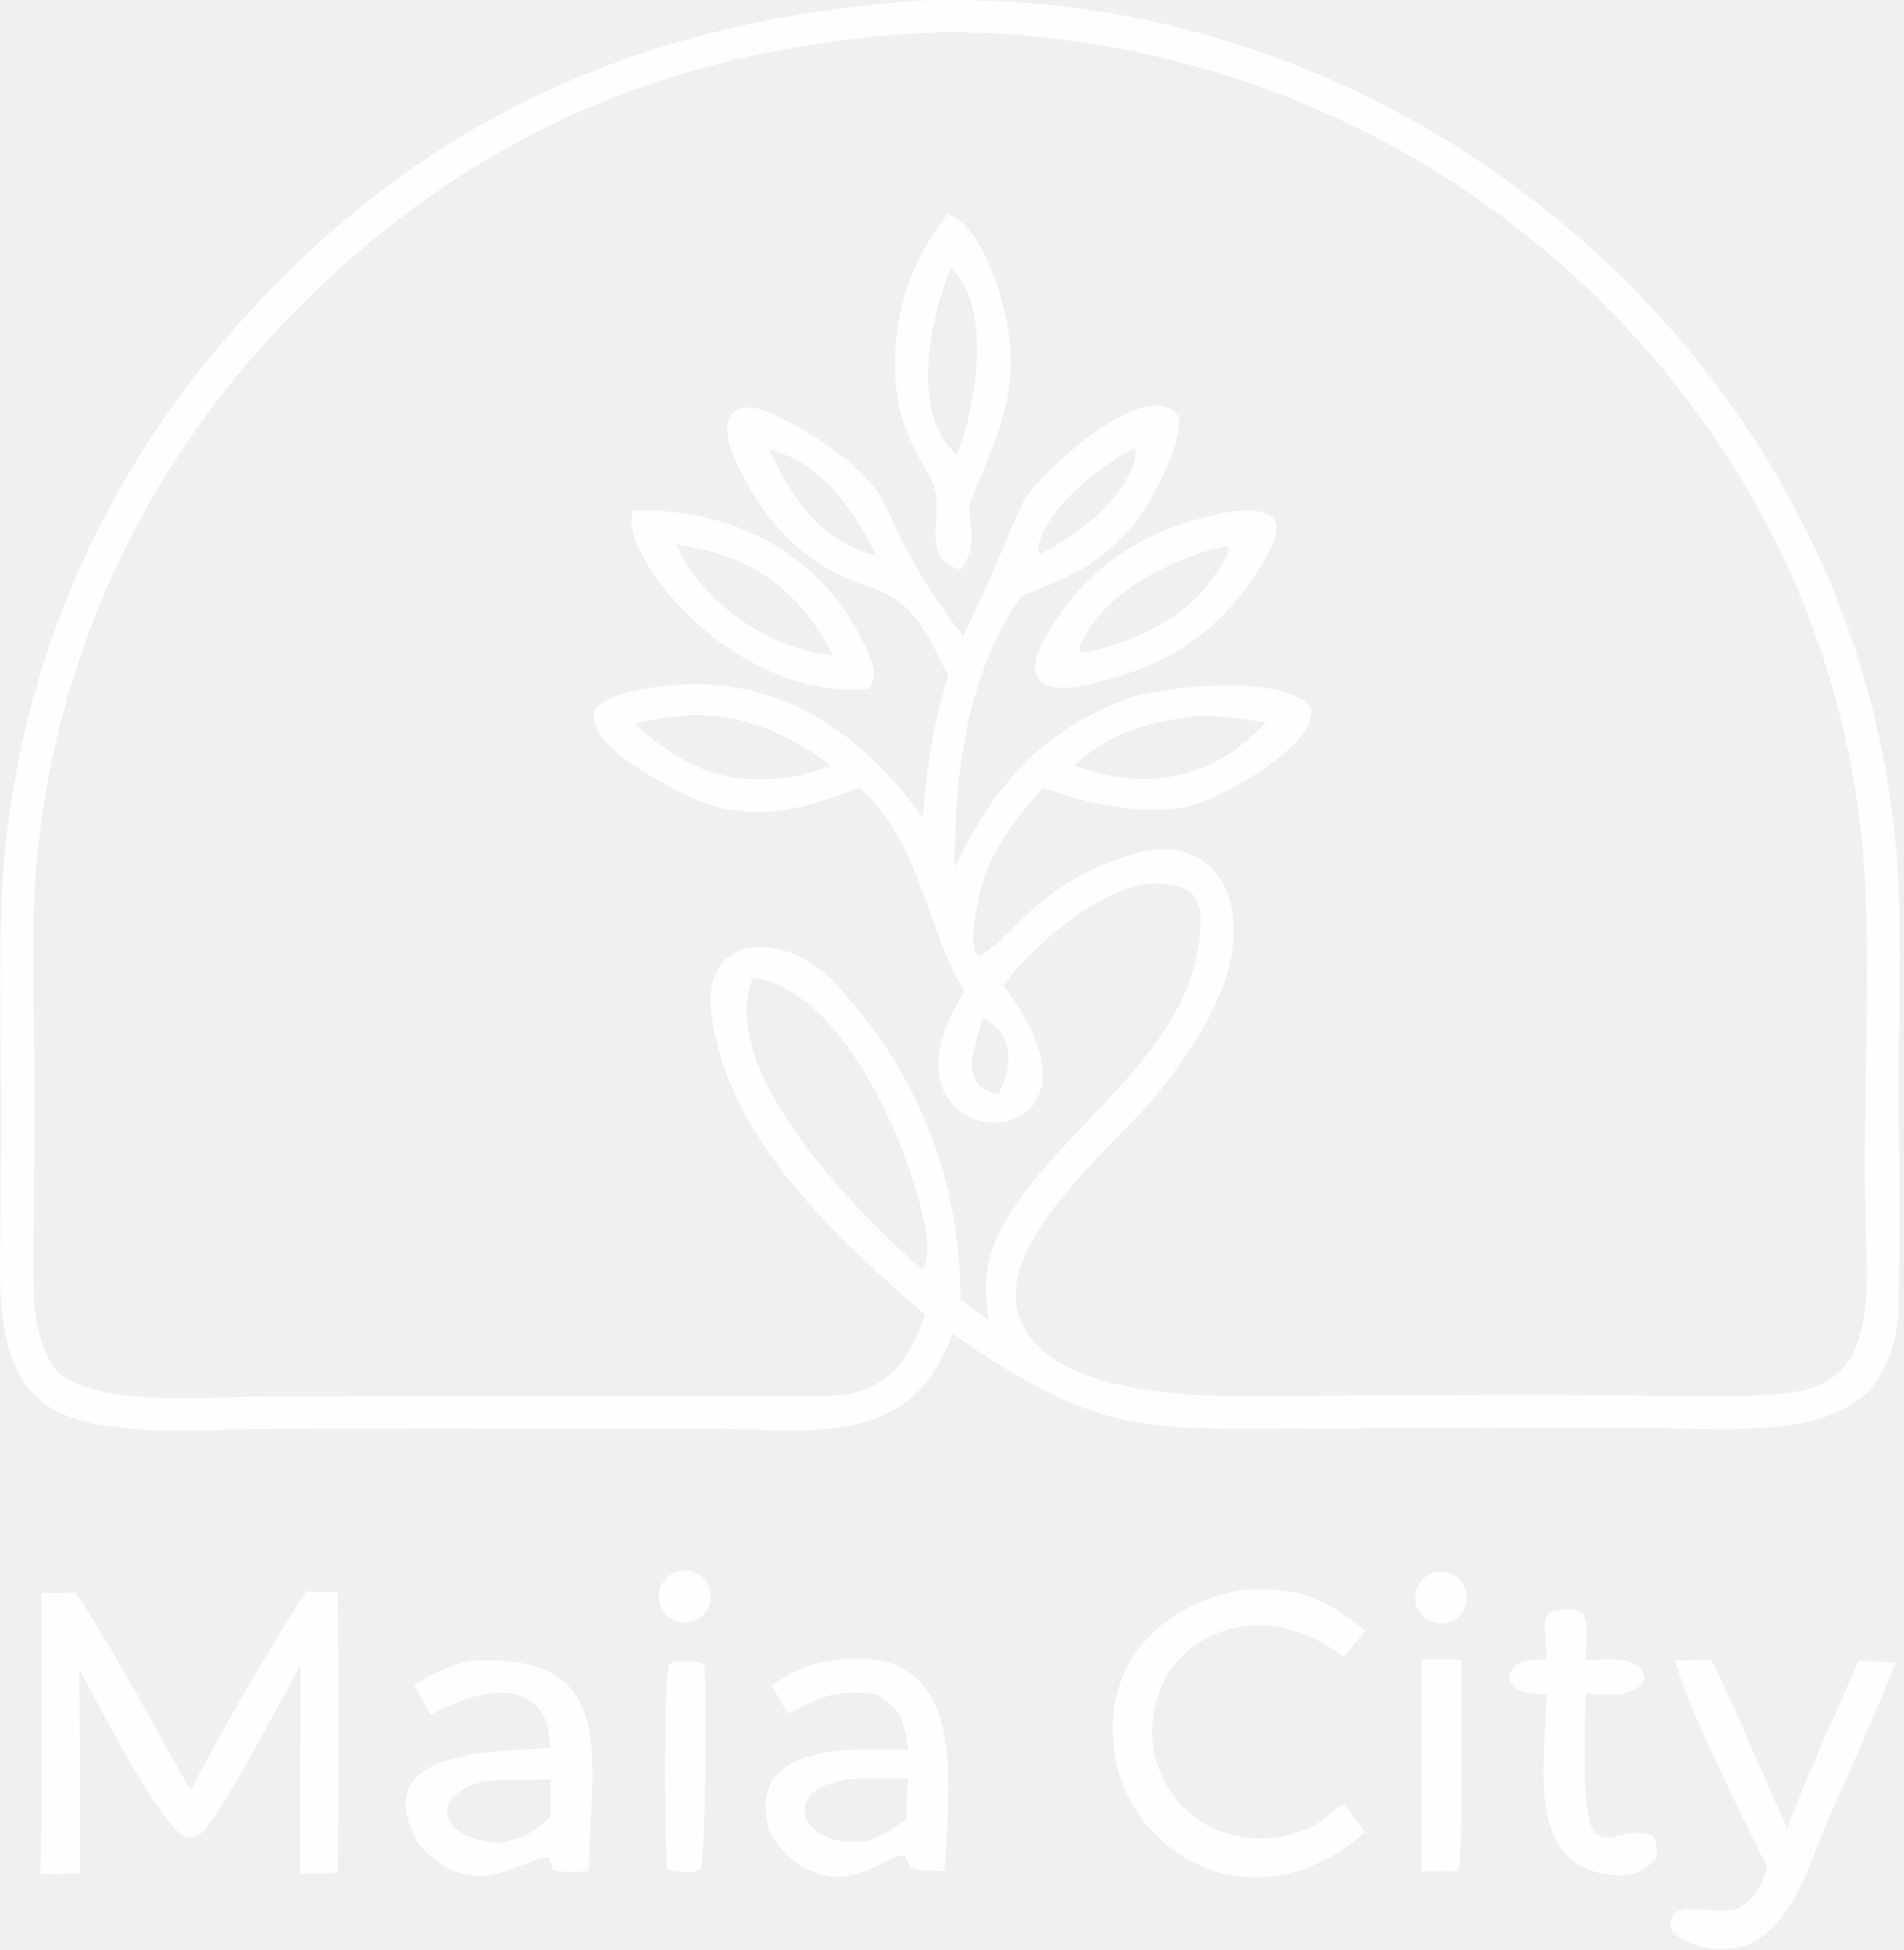
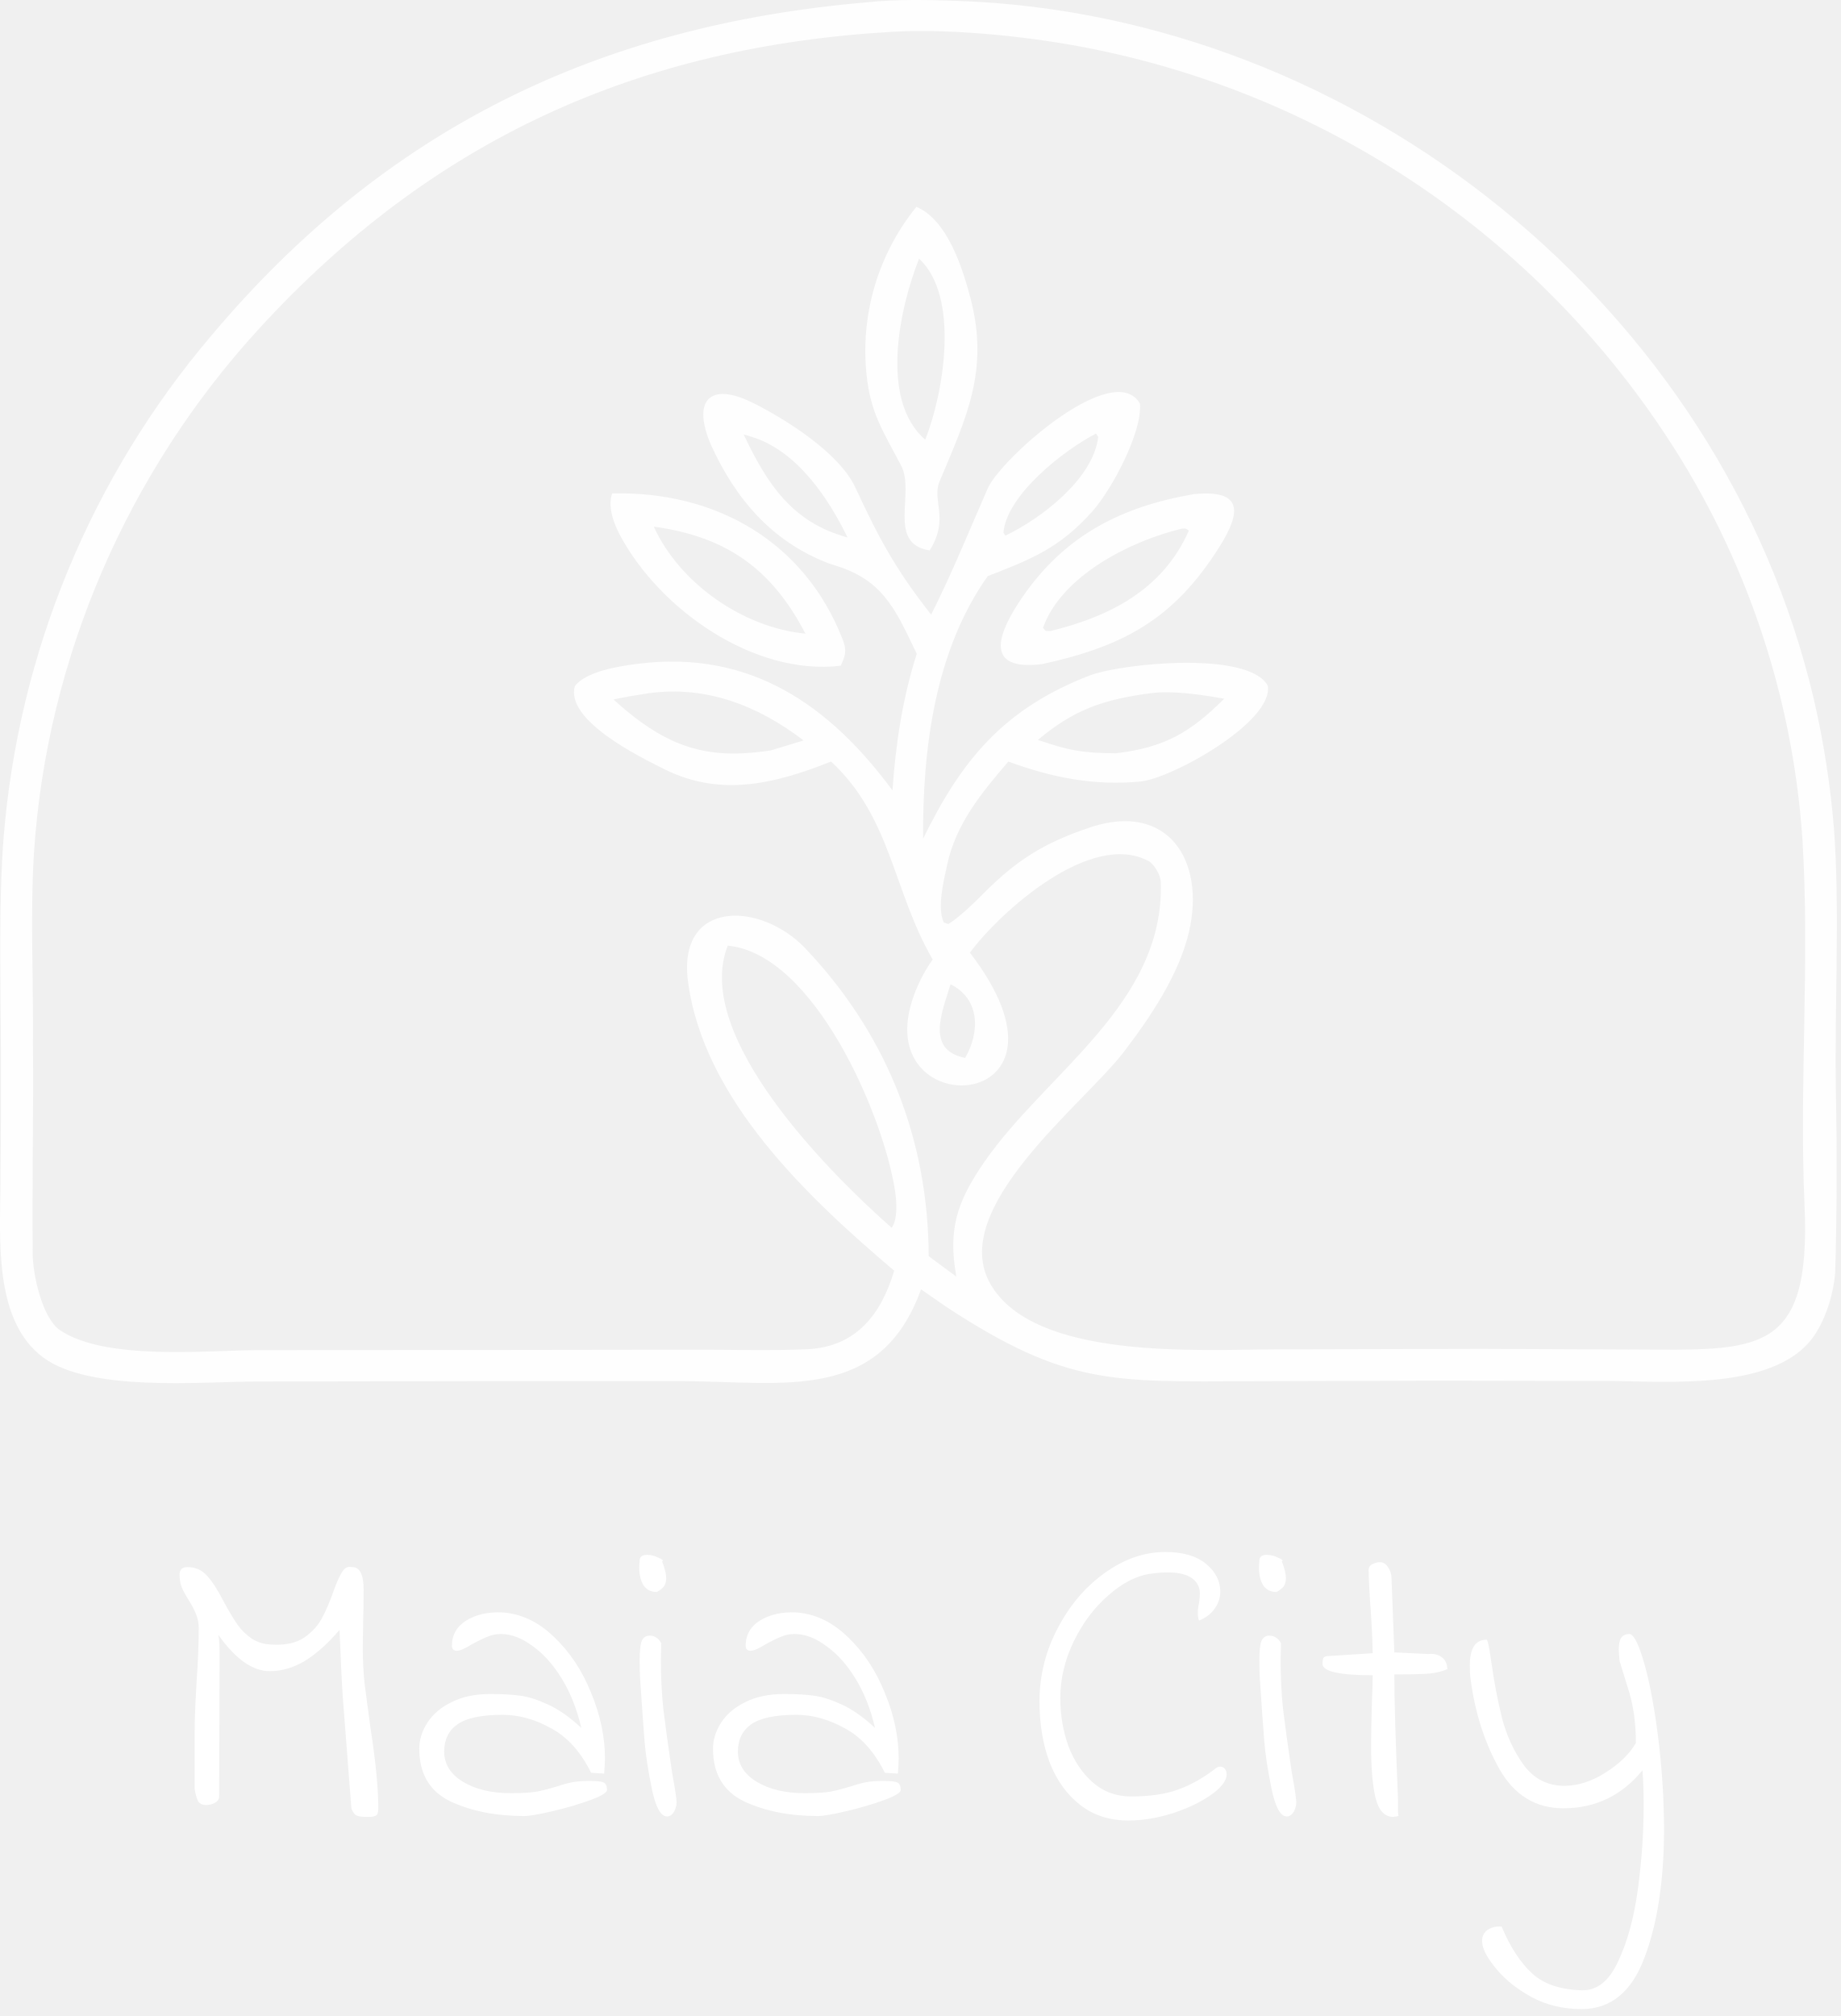
- <svg xmlns="http://www.w3.org/2000/svg" width="451" height="462" viewBox="0 0 451 462" fill="none">
+ <svg xmlns="http://www.w3.org/2000/svg" width="451" height="494" viewBox="0 0 451 494" fill="none">
  <path d="M212.418 0.569C219.543 -0.224 227.62 -0.033 234.78 0.221C332.809 3.689 421.936 75.349 444.451 171.294C446.873 181.748 448.526 192.366 449.398 203.061C450.912 223.346 449.477 247.12 449.875 267.736C450.15 281.982 450.124 297.651 449.694 311.913C449.246 316.98 447.724 322.148 445.062 326.501C436.125 341.112 408.662 338.416 393.597 338.394L352.057 338.322L306.804 338.457C272.676 338.571 261.442 339.563 232.104 320.382L225.692 315.942C215.664 343.714 192.11 338.55 167.553 338.439L117.864 338.437L62.457 338.529C48.767 338.601 22.207 341.064 10.756 332.754C-1.507 323.855 0.006 303.991 0.113 290.174C0.226 279.492 0.265 268.81 0.23 258.128C0.186 241.689 -0.394 221.464 0.874 205.36C4.51 160.007 22.312 116.947 51.761 82.27C94.51 31.433 146.856 6.196 212.418 0.569ZM219.118 311.378C198.004 293.457 172.474 269.483 168.599 240.6C165.877 220.311 186.377 220.833 197.341 232.389C216.452 252.531 226.727 277.1 227.517 304.833C227.549 305.826 227.569 306.819 227.576 307.813L234.347 312.835C232.3 301.5 234.311 294.681 241.222 284.695C256.429 262.747 285.423 245.985 284.444 216.064C284.393 214.511 282.853 211.778 281.528 211.051C267.321 203.256 244.918 223.639 237.666 233.436C268.007 272.99 214.124 275.799 223.395 245.569C224.536 241.829 226.277 238.3 228.55 235.118C218.777 218.282 218.467 200.355 203.646 186.608C190.048 192.015 176.668 195.387 162.853 188.511C156.568 185.384 138.514 176.499 140.859 168.127C143.656 164.458 151.848 163.218 156.338 162.652C183.969 159.171 203.36 172.92 218.688 193.674C219.478 182.353 221.161 171.028 224.65 160.198C219.83 150.332 216.949 142.761 205.931 138.981C204.935 138.641 203.935 138.313 202.931 137.996C189.076 132.669 180.19 122.165 174.193 108.963C169.581 98.209 173.775 93.381 184.52 98.734C192.663 102.791 205.679 111.024 209.576 119.421C215.395 131.96 219.465 139.54 228.171 150.617C233.448 140.09 237.353 130.355 242.034 119.69C245.233 112.401 272.905 87.76 279.348 98.918C279.904 105.991 272.429 119.965 267.651 125.331C259.698 134.265 252.692 137.041 242.036 141.171C229.084 159.396 226.042 183.627 226.2 205.511C235.643 186.204 245.958 173.686 266.957 165.543C274.617 162.573 305.95 159.362 310.65 168.017C312.158 176.857 287.141 190.755 279.475 191.502C268.073 192.613 257.621 190.489 247.089 186.618C240.571 194.172 234.185 201.949 232.071 211.992C231.286 215.725 229.565 222.488 231.264 226.045L232.391 226.434C234.991 224.8 238.377 221.587 240.625 219.303C248.996 210.794 255.76 206.571 267.036 202.772C286.07 196.358 295.443 210.717 291.351 228.33C288.911 238.828 281.878 249.273 275.356 257.795C265.552 270.605 232.018 296.165 242.725 314.689C253.526 333.375 293.903 330.696 312.634 330.653L362.978 330.532L399.777 330.687C430.631 330.799 443.827 332.553 442.183 295.397C440.881 265.974 443.497 235.144 441.669 205.652C439.268 170.468 427.824 136.501 408.444 107.041C376.217 57.991 325.767 23.82 268.269 12.099C253.766 9.097 233.831 6.955 219.001 7.778C156.667 11.266 105.993 34.102 63.414 80.614C31.197 115.809 11.494 161.247 8.338 208.779C7.388 223.091 8.214 241.073 8.08 255.844C8.228 272.917 7.849 290.293 8.01 307.33C8.059 312.468 10.391 323.017 14.676 325.924C25.714 333.411 50.237 330.933 62.664 330.834L112.305 330.806L170.262 330.729C179.368 330.711 188.679 331.02 197.748 330.615C209.788 330.076 215.926 322.047 219.118 311.378ZM158.944 169.873C156.061 170.336 153.177 170.753 150.332 171.412C159.779 179.922 168.606 185.259 181.922 184.589C184.231 184.475 186.533 184.243 188.818 183.895L196.915 181.443C185.869 172.989 173.141 167.913 158.944 169.873ZM246.356 131.255C255.125 127.065 267.882 117.356 269.113 107.07L268.579 106.244C260.822 110.21 246.67 121.225 245.878 130.54L246.356 131.255ZM299.983 171.211C294.543 170.254 287.405 169.14 281.954 169.865C270.476 171.4 263.296 173.781 254.324 181.313C261.979 183.913 265.298 184.536 273.455 184.586C285.207 183.181 291.599 179.594 299.983 171.211ZM182.223 106.452C187.91 118.468 194.104 128.062 207.687 131.691C202.986 122.069 195.524 110.884 184.889 107.266C184.008 106.97 183.119 106.699 182.223 106.452ZM236.501 259.233C240.162 252.896 240.18 244.781 232.917 241.183C230.886 248 226.744 257.269 236.501 259.233ZM178.335 231.722C169.515 253.841 203.583 287.738 218.486 300.849C220.023 298.859 219.712 294.406 219.343 291.946C216.555 273.377 199.519 233.747 178.335 231.722Z" fill="#FEFEFE" />
  <path d="M224.559 50.686C232.277 53.9 236.033 66.22 237.869 73.307C242.437 90.944 236.67 102.574 230.232 117.974C228.261 122.687 232.734 126.942 227.817 134.877C217.227 133.24 224.315 120.796 220.819 114.096C216.461 105.743 213.295 101.349 212.32 91.61C210.833 76.887 215.233 62.174 224.559 50.686ZM226.713 107.751C231.247 96.425 235.273 72.641 225.214 63.385C220.46 75.362 215.438 97.98 226.713 107.751Z" fill="#FEFEFE" />
  <path d="M292.525 121.087C304.474 119.896 304.286 125.309 298.809 134C287.649 151.707 275.396 158.345 255.355 162.739C240.365 164.56 244.966 154.454 250.462 146.427C260.895 131.189 274.767 124.137 292.525 121.087ZM257.397 154.626C271.853 151.112 284.965 144.508 291.323 130.002C290.194 129.364 290.772 129.477 289.554 129.552C277.175 132.503 260.118 141.018 255.578 153.85C256.472 154.844 255.911 154.537 257.397 154.626Z" fill="#FEFEFE" />
  <path d="M150.003 120.909C175.45 120.312 197.136 132.733 206.451 156.606C207.541 159.4 207.223 160.506 206.012 163.133C184.811 165.654 161.741 149.425 151.979 131.24C150.389 128.277 148.856 124.2 150.003 120.909ZM197.369 155.271C189.158 139.481 178.12 131.508 160.208 129.048C166.551 142.982 182.157 153.824 197.369 155.271Z" fill="#FEFEFE" />
-   <path d="M72.623 377.027L80.011 377.342C80.218 399.478 80.221 421.616 80.02 443.752L71.13 443.969C71.08 427.462 71.115 410.955 71.236 394.449C67.655 400.736 51.671 431.558 47.345 434.565C46.388 435.229 45.254 435.499 44.129 435.238C38.556 433.941 21.875 401.092 18.703 395.457L18.835 402.951C19.049 416.512 18.952 430.329 18.989 443.91L9.616 443.965C10.018 422.081 9.752 399.359 9.793 377.409L17.961 377.402C26.127 389.381 37.679 411.07 45.212 424.191C51.616 411.404 65.047 388.344 72.623 377.027Z" fill="#FEFEFE" />
-   <path d="M111.561 393.484C146.978 391.447 139.955 415.733 139.487 443.312C136.859 443.416 133.523 443.761 131.097 443.026C130.73 441.911 130.47 441.156 130.011 440.06C126.032 440.268 118.236 444.86 112.831 444.5C106.914 444.106 103.322 441.187 99.359 437.147C86.053 414.339 116.817 415.08 130.361 414.178C130.148 411.837 129.883 408.559 128.802 406.482C127.517 404.051 125.286 402.259 122.635 401.529C116.086 399.683 107.694 403.257 102.049 406.273L98.142 399.247C103.223 396.015 105.721 394.885 111.561 393.484ZM118.774 436.587C124.678 435.17 125.856 434.44 130.456 430.444L130.453 421.593L118.183 421.628C101.313 422.971 102.191 436.11 118.774 436.587Z" fill="#FEFEFE" />
-   <path d="M200.718 392.99C201.7 392.955 202.683 392.94 203.667 392.946C229.776 393.164 224.478 425.467 223.82 443.32C221.034 443.242 218.244 443.342 215.608 442.491C215.144 441.303 214.865 440.64 214.295 439.505C209.84 440.055 203.367 446.211 195.371 444.307C189.392 442.882 185.792 439.49 182.471 434.516C175.875 412.597 201.411 414.362 215.24 414.622C215.054 413.513 214.855 412.407 214.641 411.303C213.585 405.927 212.285 404.472 207.868 401.515C198.881 400.081 194.739 401.695 186.862 406.02C185.363 403.884 184.116 401.59 182.822 399.322C189.487 394.738 192.68 393.839 200.718 392.99ZM205.635 436.159C209.687 434.49 211.053 433.644 214.664 431.089C214.762 427.891 214.931 424.695 215.17 421.504C211.313 421.482 204.907 421.282 201.293 421.591C183.979 423.43 189.429 438.601 205.635 436.159Z" fill="#FEFEFE" />
-   <path d="M295.569 376.506C307.581 376.23 314.259 378.7 323.461 386.316C321.772 388.462 320.151 390.525 318.37 392.6C309.592 385.707 298.425 382.648 287.831 387.179C281.964 389.622 277.321 394.316 274.942 400.21C266.277 422.014 287.439 443.401 311.156 432.726C313.439 431.147 315.982 429.121 318.225 427.419C320.549 430 321.399 431.193 323.295 434.126C310.406 445.872 292.199 448.879 277.695 438.099C270.244 432.534 265.324 424.223 264.026 415.013C260.931 393.947 275.544 379.411 295.569 376.506Z" fill="#FEFEFE" />
-   <path d="M396.858 393.404L405.522 393.294C411.57 405.691 417.644 420.395 423.408 433.196C428.457 419.976 434.634 406.458 440.372 393.461L449.072 393.882C444.261 406.271 438.759 418.391 433.382 430.548C428.828 441.387 423.321 460.797 409.823 461.726C405.585 462.017 398.979 460.887 396.072 457.541C393.532 448.193 408.297 454.892 412.564 451.697C416.75 448.564 417.017 447.165 418.696 442.415C412.493 429.617 400.257 405.832 396.858 393.404Z" fill="#FEFEFE" />
-   <path d="M370.698 381.383C373.291 381.468 373.247 381.049 375.133 382.416C376.398 385.328 375.733 389.969 375.612 393.385C380.109 393.147 388.489 391.846 389.754 397.591C387.568 402.633 380.218 401.435 375.678 401.262C375.532 409.903 374.791 422.838 376.514 431.129C378.285 439.655 386.099 431.875 391.594 435.058C392.717 436.948 392.515 437.941 392.444 440.086C390.222 442.988 387.099 444.471 383.365 444.313C360.919 443.368 366.199 418.234 366.385 401.387C362.582 401.266 359.161 401.41 357.403 397.496C358.325 392.992 362.588 393.28 366.365 393.113C366.428 390.557 365.986 388.087 366.019 385.561C366.074 381.44 367.638 381.726 370.698 381.383Z" fill="#FEFEFE" />
-   <path d="M336.858 393.158L346.185 393.178C346.191 398.94 346.683 440.966 345.462 443.33L336.788 443.407L336.858 393.158Z" fill="#FEFEFE" />
-   <path d="M160.639 393.601C162.622 393.545 165.598 393.124 166.861 394.644C167.43 400.131 167.198 439.005 166.043 442.84L164.75 443.413C162.892 443.449 159.396 443.75 158.084 442.625C157.52 438.316 157.076 397.174 158.671 394.087L160.639 393.601Z" fill="#FEFEFE" />
-   <path d="M160.731 372.274C164.034 371.442 167.385 373.449 168.21 376.755C169.034 380.06 167.019 383.407 163.713 384.225C160.417 385.039 157.084 383.032 156.262 379.737C155.44 376.442 157.439 373.104 160.731 372.274Z" fill="#FEFEFE" />
-   <path d="M338.944 372.877C340.994 371.983 343.368 372.276 345.14 373.641C346.912 375.007 347.8 377.228 347.459 379.439C347.117 381.65 345.6 383.5 343.499 384.267C340.385 385.404 336.93 383.861 335.699 380.782C334.467 377.702 335.905 374.202 338.944 372.877Z" fill="#FEFEFE" />
+   <path d="M88.9 403.8C88.9 406.667 89.033 409.467 89.3 412.2C89.633 414.867 90.133 418.633 90.8 423.5C92.067 431.7 92.7 438.233 92.7 443.1C92.7 444.1 92.5 444.7 92.1 444.9C91.7 445.1 91.233 445.2 90.7 445.2C90.167 445.2 89.8 445.2 89.6 445.2C88.667 445.2 87.933 445.1 87.4 444.9C86.867 444.633 86.433 444.033 86.1 443.1L84 415.9C83.8 413.167 83.533 407.667 83.2 399.4C80.333 402.733 77.5 405.267 74.7 407C71.9 408.667 69.033 409.5 66.1 409.5C61.9 409.5 57.7 406.533 53.5 400.6C53.7 401.6 53.8 402.933 53.8 404.6C53.8 406.267 53.8 407.233 53.8 407.5L53.7 440.2C53.7 440.867 53.333 441.4 52.6 441.8C51.933 442.133 51.233 442.3 50.5 442.3C49.567 442.3 48.9 441.967 48.5 441.3C48.167 440.567 47.9 439.6 47.7 438.4V424.4C47.7 422.267 47.767 419.867 47.9 417.2C48.033 414.533 48.133 412.667 48.2 411.6C48.533 406.933 48.7 402.7 48.7 398.9C48.7 397.767 48.5 396.7 48.1 395.7C47.7 394.633 47.1 393.467 46.3 392.2C45.5 390.933 44.9 389.833 44.5 388.9C44.167 387.967 44 386.967 44 385.9C44 384.633 44.633 384 45.9 384C47.9 384 49.533 384.733 50.8 386.2C52.067 387.6 53.433 389.733 54.9 392.6C56.167 394.933 57.267 396.767 58.2 398.1C59.133 399.433 60.333 400.6 61.8 401.6C63.267 402.533 65.033 403 67.1 403C70.1 403.133 72.567 402.567 74.5 401.3C76.433 399.967 77.9 398.367 78.9 396.5C79.9 394.633 80.867 392.367 81.8 389.7C82.6 387.5 83.3 385.967 83.9 385.1C84.5 384.167 85.233 383.8 86.1 384C88.1 383.867 89.1 385.7 89.1 389.5C89.1 392.7 89.067 395.067 89 396.6L88.9 403.8ZM128.442 445C121.509 445 115.476 443.8 110.342 441.4C105.276 438.933 102.742 434.633 102.742 428.5C102.742 426.3 103.409 424.167 104.742 422.1C106.076 420.033 108.042 418.367 110.642 417.1C113.242 415.767 116.409 415.1 120.142 415.1C123.009 415.1 125.442 415.233 127.442 415.5C129.442 415.767 131.742 416.5 134.342 417.7C136.942 418.9 139.642 420.8 142.442 423.4C141.376 418.8 139.776 414.767 137.642 411.3C135.509 407.833 133.109 405.167 130.442 403.3C127.842 401.367 125.276 400.4 122.742 400.4C121.542 400.4 120.409 400.633 119.342 401.1C118.342 401.5 117.109 402.1 115.642 402.9C113.976 403.967 112.742 404.5 111.942 404.5C111.609 404.5 111.309 404.4 111.042 404.2C110.842 403.933 110.742 403.633 110.742 403.3C110.742 400.633 111.909 398.567 114.242 397.1C116.642 395.633 119.542 394.967 122.942 395.1C127.609 395.367 131.876 397.367 135.742 401.1C139.609 404.767 142.642 409.333 144.842 414.8C147.109 420.267 148.242 425.633 148.242 430.9C148.242 431.767 148.176 433 148.042 434.6L144.842 434.4C142.309 429.267 139.042 425.633 135.042 423.5C131.109 421.3 127.142 420.2 123.142 420.2C118.009 420.2 114.342 420.967 112.142 422.5C109.942 424.033 108.842 426.267 108.842 429.2C108.842 432.267 110.376 434.733 113.442 436.6C116.509 438.467 120.442 439.4 125.242 439.4C127.909 439.4 130.042 439.267 131.642 439C133.242 438.667 134.909 438.233 136.642 437.7C138.042 437.233 139.276 436.9 140.342 436.7C141.409 436.5 142.776 436.4 144.442 436.4C146.309 436.4 147.476 436.533 147.942 436.8C148.476 437.067 148.742 437.667 148.742 438.6C148.742 439.267 147.376 440.1 144.642 441.1C141.909 442.1 138.842 443 135.442 443.8C132.042 444.6 129.709 445 128.442 445ZM163.446 445.1C161.913 445.1 160.679 442.867 159.746 438.4C158.813 433.867 158.213 429.967 157.946 426.7C157.679 423.433 157.313 418.267 156.846 411.2C156.779 410.067 156.746 408.6 156.746 406.8C156.746 404.533 156.913 402.967 157.246 402.1C157.646 401.233 158.279 400.8 159.146 400.8C159.879 400.8 160.446 400.967 160.846 401.3C161.313 401.567 161.713 402.033 162.046 402.7L161.946 406.7C161.946 410.967 162.146 415 162.546 418.8C163.013 422.6 163.713 427.7 164.646 434.1C165.179 436.9 165.546 439.2 165.746 441C165.879 441.933 165.713 442.867 165.246 443.8C164.779 444.667 164.179 445.1 163.446 445.1ZM160.946 390.1C159.479 390.1 158.379 389.533 157.646 388.4C156.979 387.267 156.646 385.867 156.646 384.2C156.646 383.467 156.679 382.933 156.746 382.6C156.679 381.533 157.279 381 158.546 381C159.479 381 160.413 381.233 161.346 381.7C162.346 382.1 162.646 382.4 162.246 382.6C162.913 384.333 163.246 385.7 163.246 386.7C163.246 387.567 163.046 388.267 162.646 388.8C162.246 389.267 161.679 389.7 160.946 390.1ZM200.415 445C193.482 445 187.448 443.8 182.315 441.4C177.248 438.933 174.715 434.633 174.715 428.5C174.715 426.3 175.382 424.167 176.715 422.1C178.048 420.033 180.015 418.367 182.615 417.1C185.215 415.767 188.382 415.1 192.115 415.1C194.982 415.1 197.415 415.233 199.415 415.5C201.415 415.767 203.715 416.5 206.315 417.7C208.915 418.9 211.615 420.8 214.415 423.4C213.348 418.8 211.748 414.767 209.615 411.3C207.482 407.833 205.082 405.167 202.415 403.3C199.815 401.367 197.248 400.4 194.715 400.4C193.515 400.4 192.382 400.633 191.315 401.1C190.315 401.5 189.082 402.1 187.615 402.9C185.948 403.967 184.715 404.5 183.915 404.5C183.582 404.5 183.282 404.4 183.015 404.2C182.815 403.933 182.715 403.633 182.715 403.3C182.715 400.633 183.882 398.567 186.215 397.1C188.615 395.633 191.515 394.967 194.915 395.1C199.582 395.367 203.848 397.367 207.715 401.1C211.582 404.767 214.615 409.333 216.815 414.8C219.082 420.267 220.215 425.633 220.215 430.9C220.215 431.767 220.148 433 220.015 434.6L216.815 434.4C214.282 429.267 211.015 425.633 207.015 423.5C203.082 421.3 199.115 420.2 195.115 420.2C189.982 420.2 186.315 420.967 184.115 422.5C181.915 424.033 180.815 426.267 180.815 429.2C180.815 432.267 182.348 434.733 185.415 436.6C188.482 438.467 192.415 439.4 197.215 439.4C199.882 439.4 202.015 439.267 203.615 439C205.215 438.667 206.882 438.233 208.615 437.7C210.015 437.233 211.248 436.9 212.315 436.7C213.382 436.5 214.748 436.4 216.415 436.4C218.282 436.4 219.448 436.533 219.915 436.8C220.448 437.067 220.715 437.667 220.715 438.6C220.715 439.267 219.348 440.1 216.615 441.1C213.882 442.1 210.815 443 207.415 443.8C204.015 444.6 201.682 445 200.415 445ZM276.519 446.1C271.919 446.1 267.985 444.833 264.719 442.3C261.452 439.767 258.952 436.3 257.219 431.9C255.552 427.5 254.719 422.5 254.719 416.9C254.719 410.633 256.185 404.7 259.119 399.1C262.052 393.433 265.885 388.9 270.619 385.5C275.419 382.033 280.385 380.3 285.519 380.3C289.852 380.3 293.185 381.267 295.519 383.2C297.852 385.133 299.019 387.4 299.019 390C299.019 391.533 298.552 392.933 297.619 394.2C296.752 395.467 295.485 396.433 293.819 397.1C293.619 396.7 293.519 396.067 293.519 395.2C293.519 394.4 293.619 393.6 293.819 392.8C293.952 391.733 294.019 390.967 294.019 390.5C294.019 389.833 293.919 389.267 293.719 388.8C292.785 386.467 290.252 385.3 286.119 385.3C284.985 385.3 283.652 385.4 282.119 385.6C278.585 386.067 275.085 387.833 271.619 390.9C268.152 393.9 265.319 397.667 263.119 402.2C260.919 406.733 259.819 411.367 259.819 416.1C259.819 420.233 260.485 424.167 261.819 427.9C263.219 431.567 265.219 434.533 267.819 436.8C270.419 439.067 273.519 440.2 277.119 440.2C281.785 440.2 285.652 439.633 288.719 438.5C291.852 437.367 294.919 435.633 297.919 433.3C298.252 433.033 298.619 432.9 299.019 432.9C299.752 432.9 300.252 433.333 300.519 434.2C300.852 435.8 299.785 437.533 297.319 439.4C294.852 441.267 291.652 442.867 287.719 444.2C283.785 445.467 280.052 446.1 276.519 446.1ZM315.302 445.1C313.768 445.1 312.535 442.867 311.602 438.4C310.668 433.867 310.068 429.967 309.802 426.7C309.535 423.433 309.168 418.267 308.702 411.2C308.635 410.067 308.602 408.6 308.602 406.8C308.602 404.533 308.768 402.967 309.102 402.1C309.502 401.233 310.135 400.8 311.002 400.8C311.735 400.8 312.302 400.967 312.702 401.3C313.168 401.567 313.568 402.033 313.902 402.7L313.802 406.7C313.802 410.967 314.002 415 314.402 418.8C314.868 422.6 315.568 427.7 316.502 434.1C317.035 436.9 317.402 439.2 317.602 441C317.735 441.933 317.568 442.867 317.102 443.8C316.635 444.667 316.035 445.1 315.302 445.1ZM312.802 390.1C311.335 390.1 310.235 389.533 309.502 388.4C308.835 387.267 308.502 385.867 308.502 384.2C308.502 383.467 308.535 382.933 308.602 382.6C308.535 381.533 309.135 381 310.402 381C311.335 381 312.268 381.233 313.202 381.7C314.202 382.1 314.502 382.4 314.102 382.6C314.768 384.333 315.102 385.7 315.102 386.7C315.102 387.567 314.902 388.267 314.502 388.8C314.102 389.267 313.535 389.7 312.802 390.1ZM342.67 445C342.004 445.133 341.57 445.2 341.37 445.2C339.304 445.2 337.87 443.667 337.07 440.6C336.337 437.533 335.97 433.233 335.97 427.7C335.97 425.433 336.037 421.9 336.17 417.1C336.304 414.167 336.37 411.967 336.37 410.5C328.17 410.5 324.07 409.567 324.07 407.7C324.07 407.1 324.137 406.633 324.27 406.3C324.47 405.967 324.87 405.8 325.47 405.8L336.37 405.1C336.304 401.833 336.137 398.267 335.87 394.4C335.604 390.933 335.437 387.733 335.37 384.8C335.37 384.067 335.67 383.567 336.27 383.3C336.87 382.967 337.504 382.8 338.17 382.8C338.97 382.8 339.637 383.233 340.17 384.1C340.704 384.9 340.97 385.733 340.97 386.6L341.67 404.9L349.97 405.3C351.237 405.167 352.304 405.4 353.17 406C354.104 406.6 354.604 407.6 354.67 409C353.27 409.6 351.737 409.967 350.07 410.1C348.404 410.233 345.604 410.3 341.67 410.3C341.67 416.5 341.97 426.7 342.57 440.9C342.57 442.367 342.57 443.4 342.57 444C342.637 444.533 342.67 444.867 342.67 445ZM387.564 492.3C383.031 492.3 378.964 491.333 375.364 489.4C371.831 487.467 368.997 485.233 366.864 482.7C364.731 480.167 363.531 478.1 363.264 476.5C362.997 475.033 363.331 473.9 364.264 473.1C365.264 472.3 366.497 471.967 367.964 472.1C370.031 477.033 372.497 480.833 375.364 483.5C378.231 486.167 382.331 487.567 387.664 487.7C391.397 487.767 394.364 485.367 396.564 480.5C398.831 475.7 400.431 469.8 401.364 462.8C402.297 455.867 402.764 449.033 402.764 442.3C402.764 438.833 402.664 436 402.464 433.8C397.397 440 390.931 443.1 383.064 443.1C376.264 443.1 371.031 439.867 367.364 433.4C363.764 426.933 361.431 419.633 360.364 411.5C360.231 410.7 360.164 409.567 360.164 408.1C360.164 403.9 361.531 401.8 364.264 401.8C364.531 401.8 364.897 403.467 365.364 406.8C366.097 412.067 366.997 416.8 368.064 421C369.131 425.2 370.897 429.033 373.364 432.5C375.897 435.9 379.231 437.6 383.364 437.6C386.631 437.6 389.964 436.533 393.364 434.4C396.831 432.2 399.331 429.767 400.864 427.1C400.864 422.033 400.197 417.5 398.864 413.5C397.597 409.433 396.931 407.267 396.864 407C396.731 405.533 396.664 404.6 396.664 404.2C396.664 402.867 396.864 401.9 397.264 401.3C397.731 400.7 398.397 400.4 399.264 400.4C400.197 400.4 401.264 402.3 402.464 406.1C403.664 409.9 404.731 414.867 405.664 421C406.597 427.133 407.231 433.533 407.564 440.2C407.697 443.667 407.764 446.233 407.764 447.9C407.764 460.7 406.164 471.3 402.964 479.7C399.831 488.1 394.697 492.3 387.564 492.3Z" fill="white" />
</svg>
